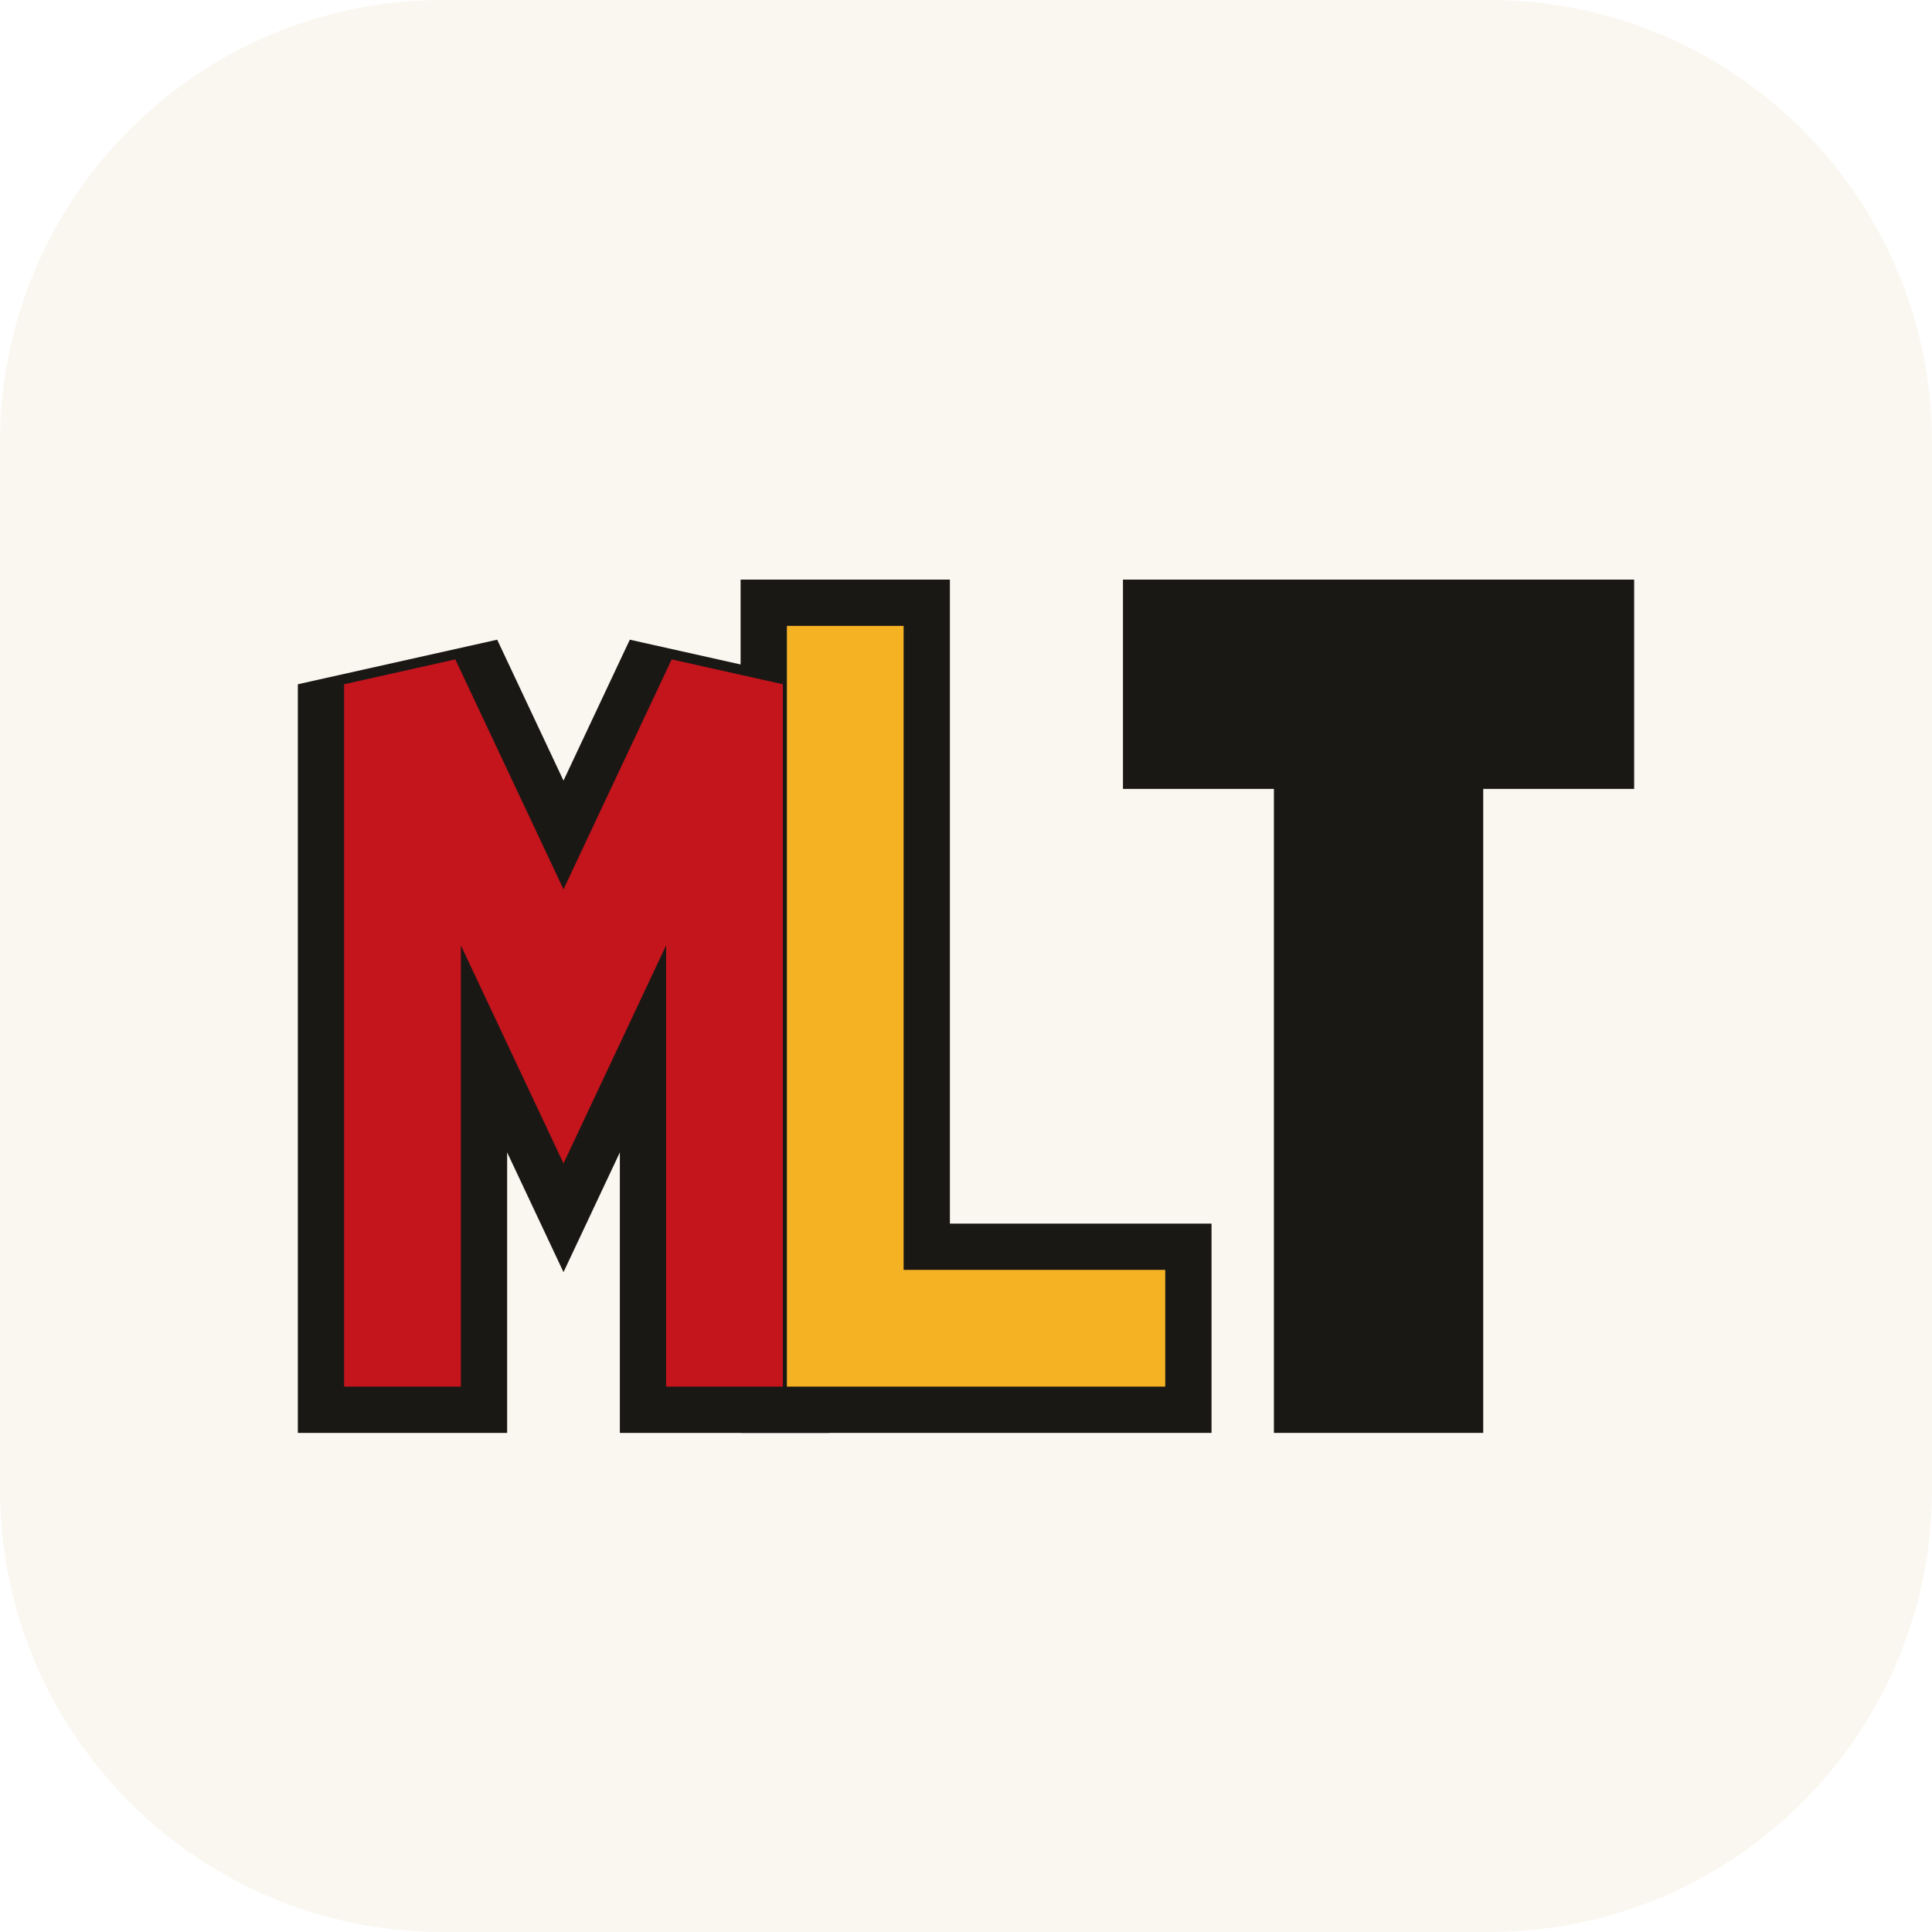
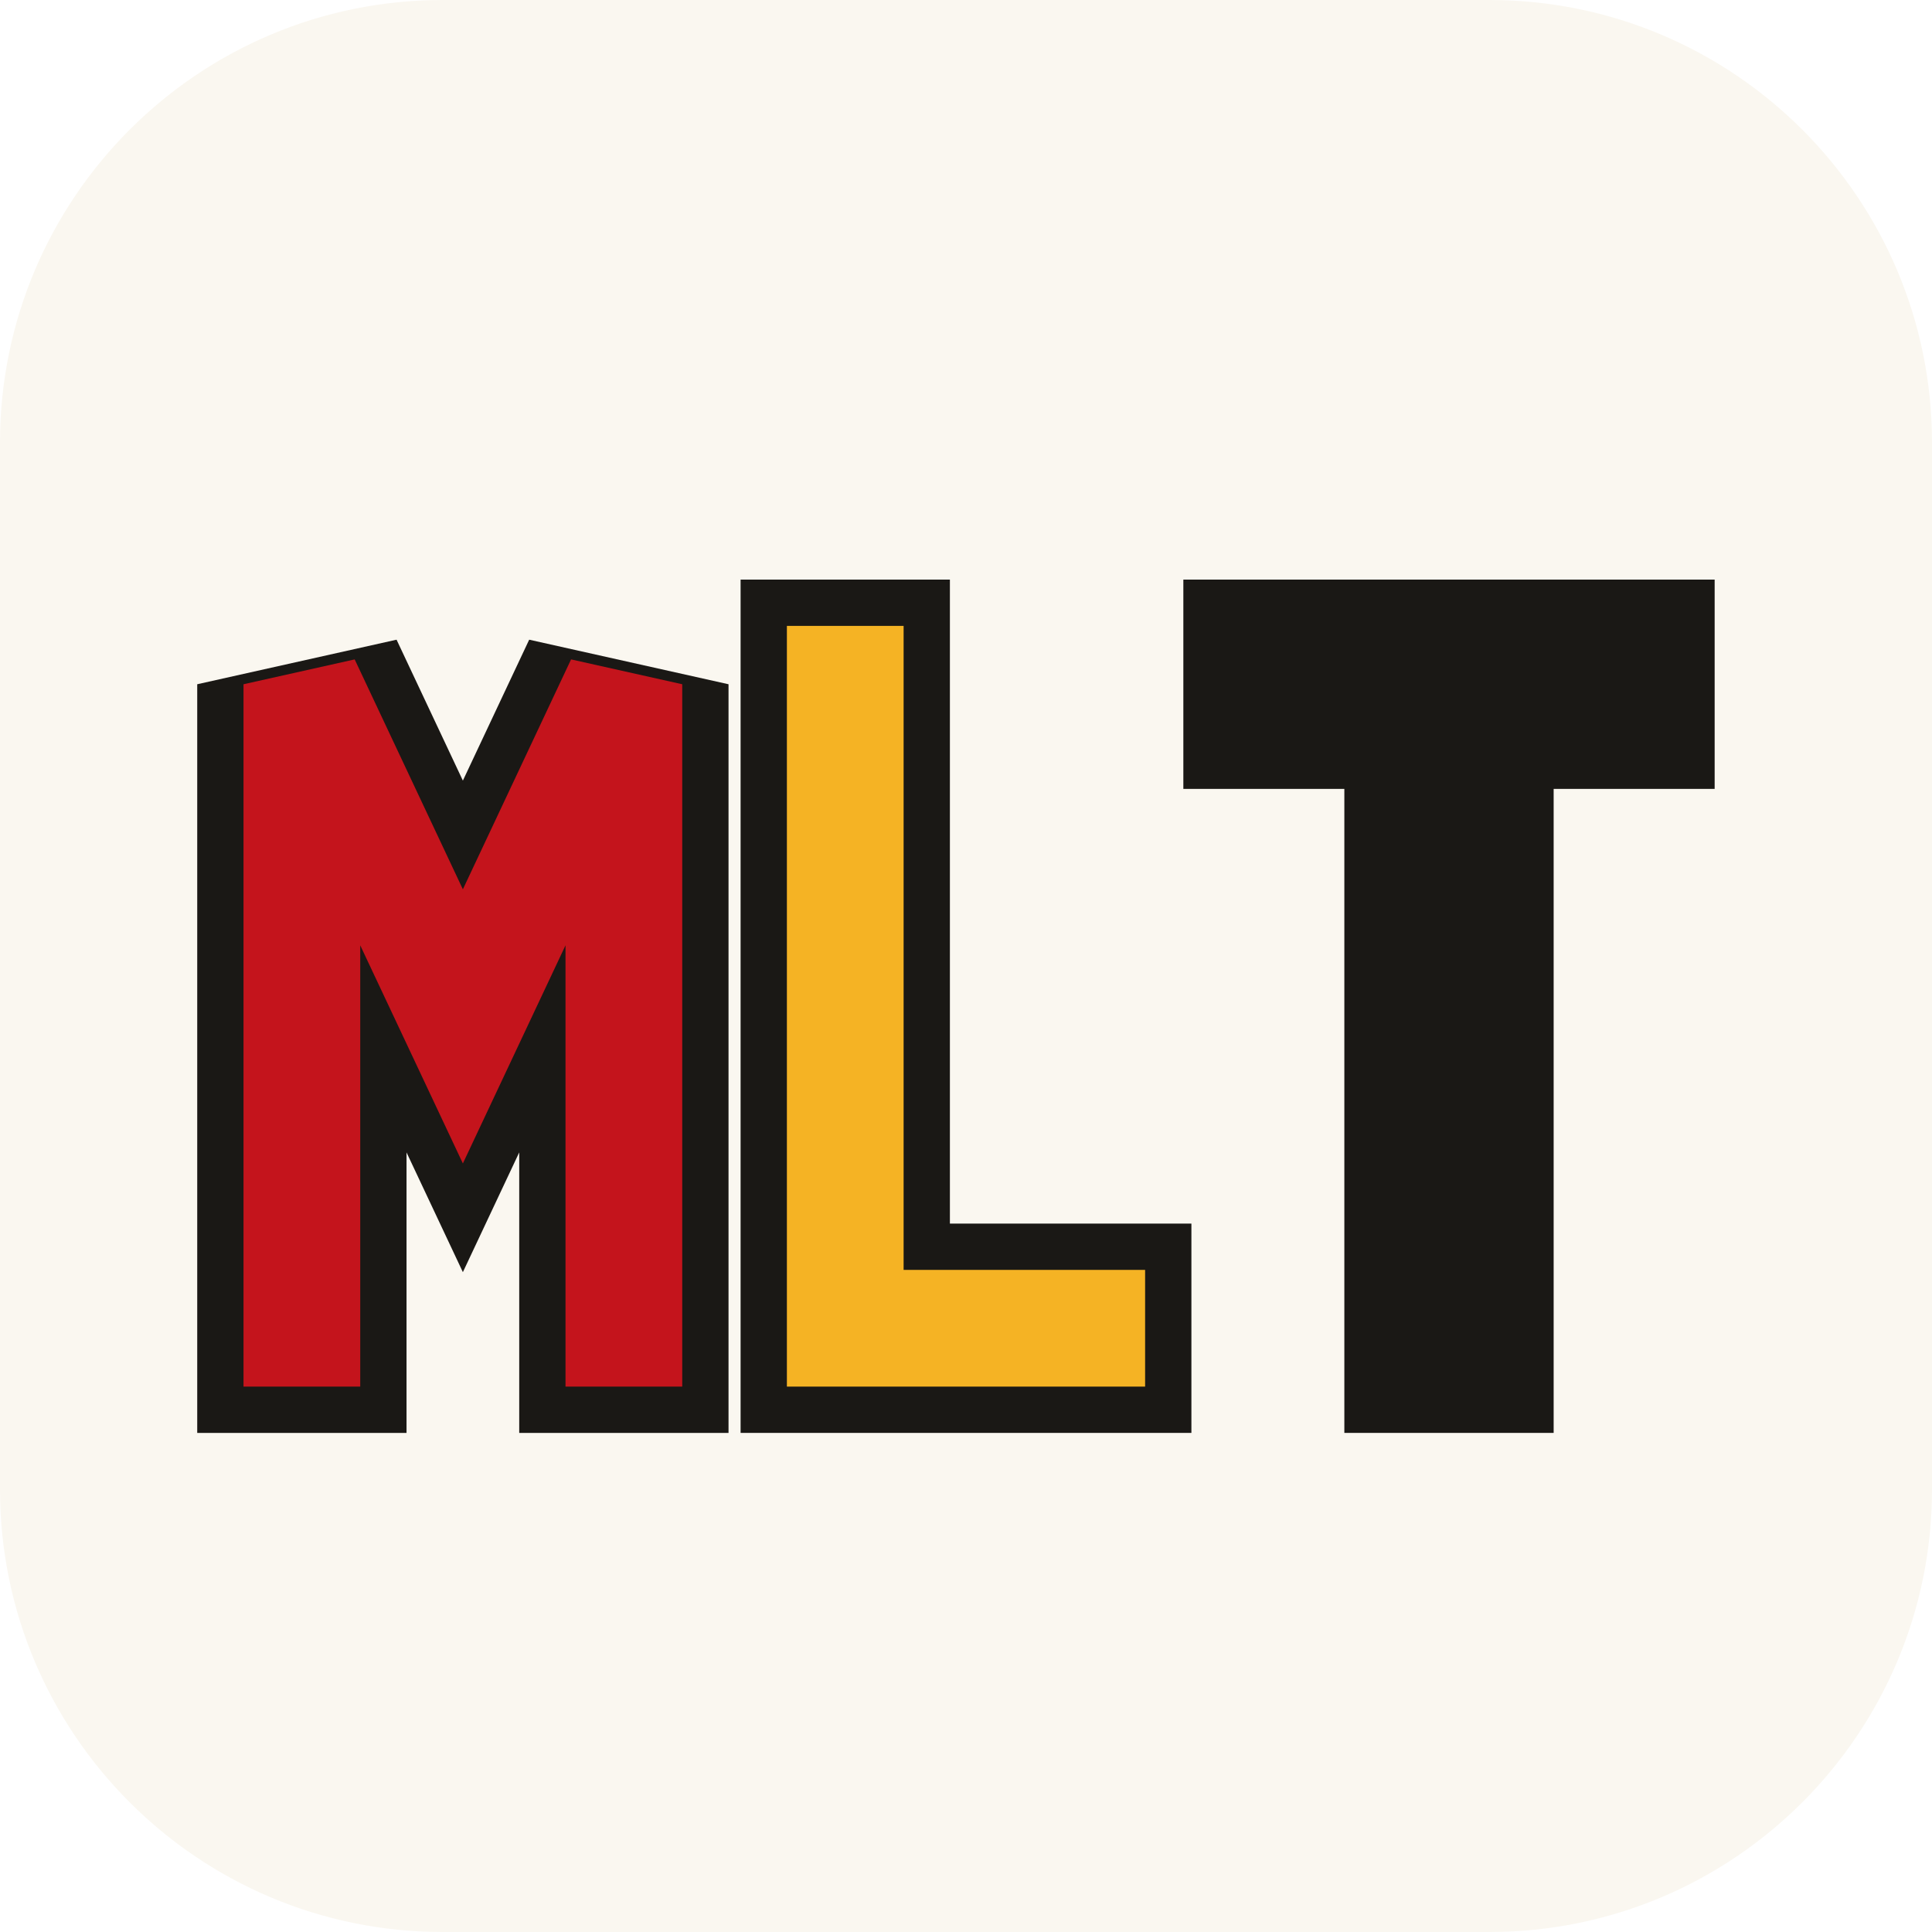
<svg xmlns="http://www.w3.org/2000/svg" viewBox="0 0 48 48" width="48" height="48">
  <rect width="48" height="48" rx="11" fill="#faf7f0" />
  <g fill="none" stroke-linecap="square" stroke-linejoin="miter">
-     <path d="M 10 33 L 10 17 L 14 25.5 L 18 17 L 18 33" stroke="#1a1815" stroke-width="5.2" />
-     <path d="M 21 17 L 21 33 L 27.5 33" stroke="#1a1815" stroke-width="5.2" />
-     <path d="M 30.5 17 L 38 17 M 34.25 17 L 34.25 33" stroke="#1a1815" stroke-width="5.2" />
-     <path d="M 10 33 L 10 17 L 14 25.5 L 18 17 L 18 33" stroke="#c4141c" stroke-width="2.9" />
-     <path d="M 21 17 L 21 33 L 27.5 33" stroke="#f5b324" stroke-width="2.9" />
-     <path d="M 30.5 17 L 38 17 M 34.25 17 L 34.25 33" stroke="#1a1815" stroke-width="2.9" />
+     <path d="M 7.5 33 L 7.5 17 L 11.5 25.5 L 15.5 17 L 15.5 33" stroke="#1a1815" stroke-width="5.2" />
+     <path d="M 21 17 L 21 33 L 27 33" stroke="#1a1815" stroke-width="5.2" />
+     <path d="M 32 17 L 40 17 M 36 17 L 36 33" stroke="#1a1815" stroke-width="5.2" />
+     <path d="M 7.5 33 L 7.5 17 L 11.5 25.5 L 15.5 17 L 15.5 33" stroke="#c4141c" stroke-width="2.9" />
+     <path d="M 21 17 L 21 33 L 27 33" stroke="#f5b324" stroke-width="2.9" />
+     <path d="M 32 17 L 40 17 M 36 17 L 36 33" stroke="#1a1815" stroke-width="2.9" />
  </g>
</svg>
